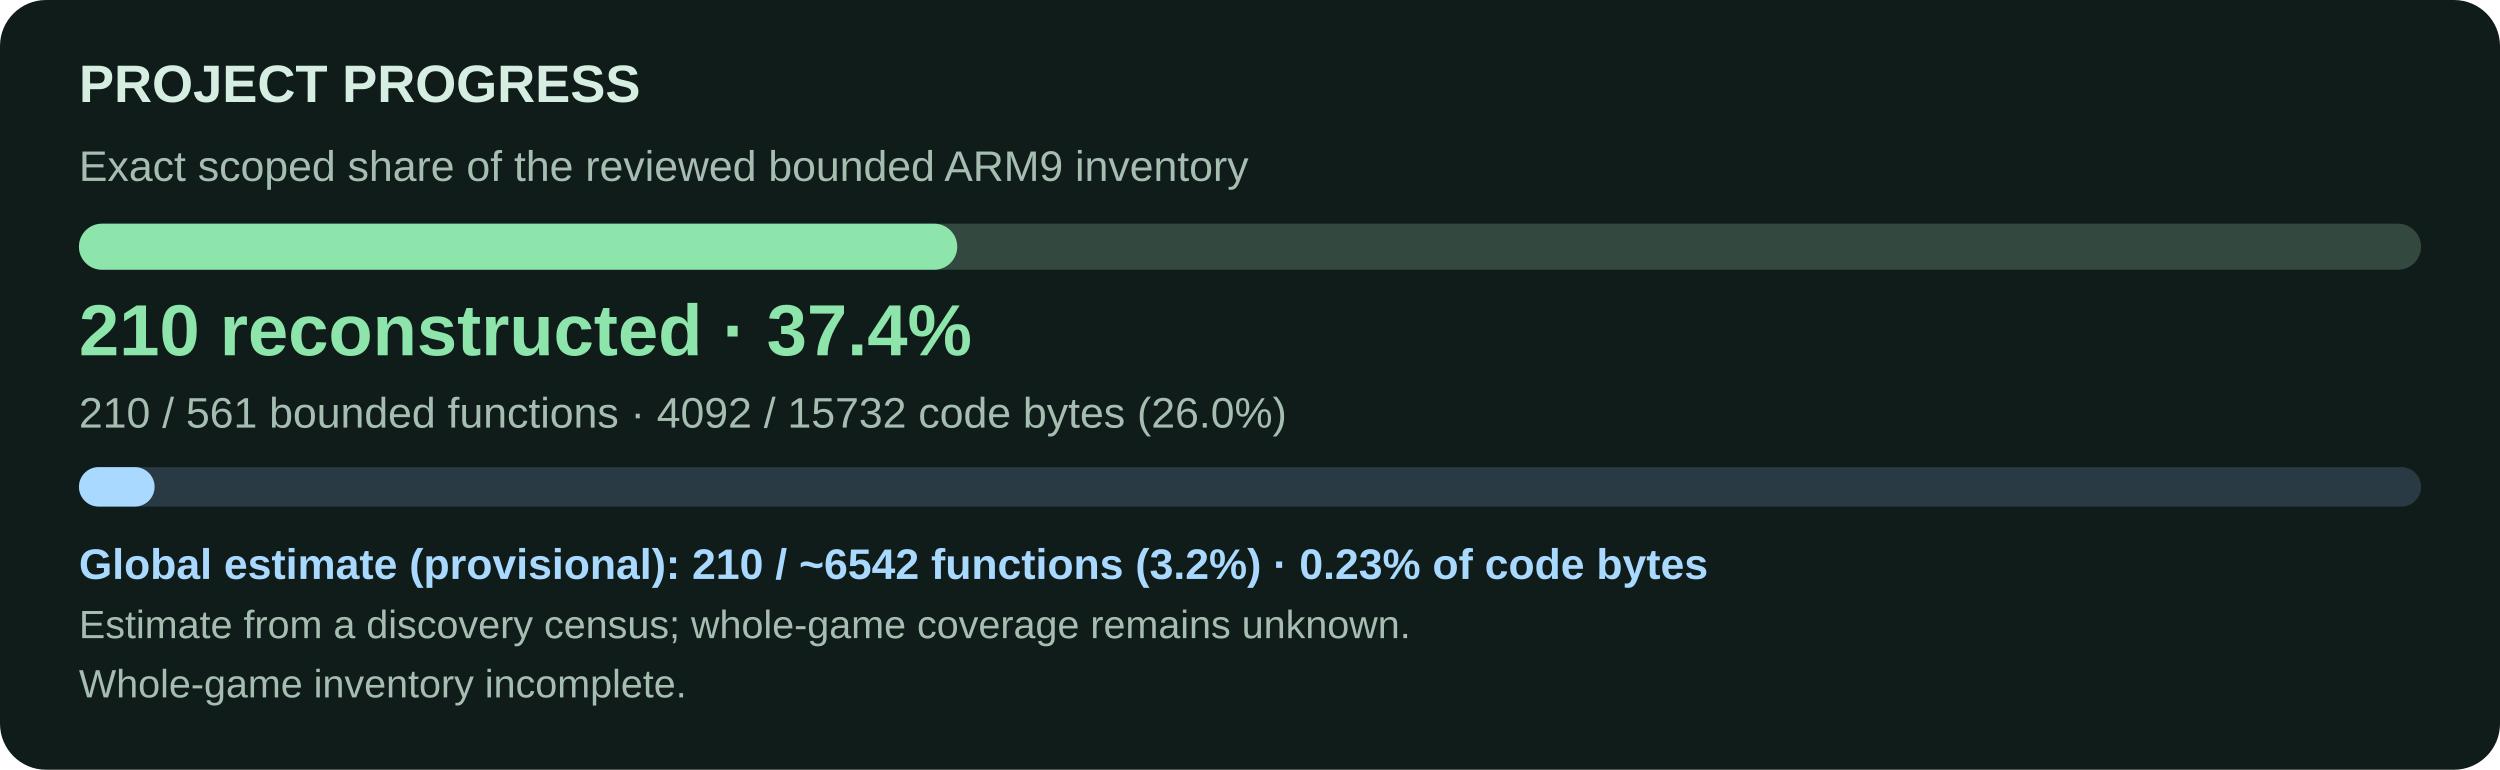
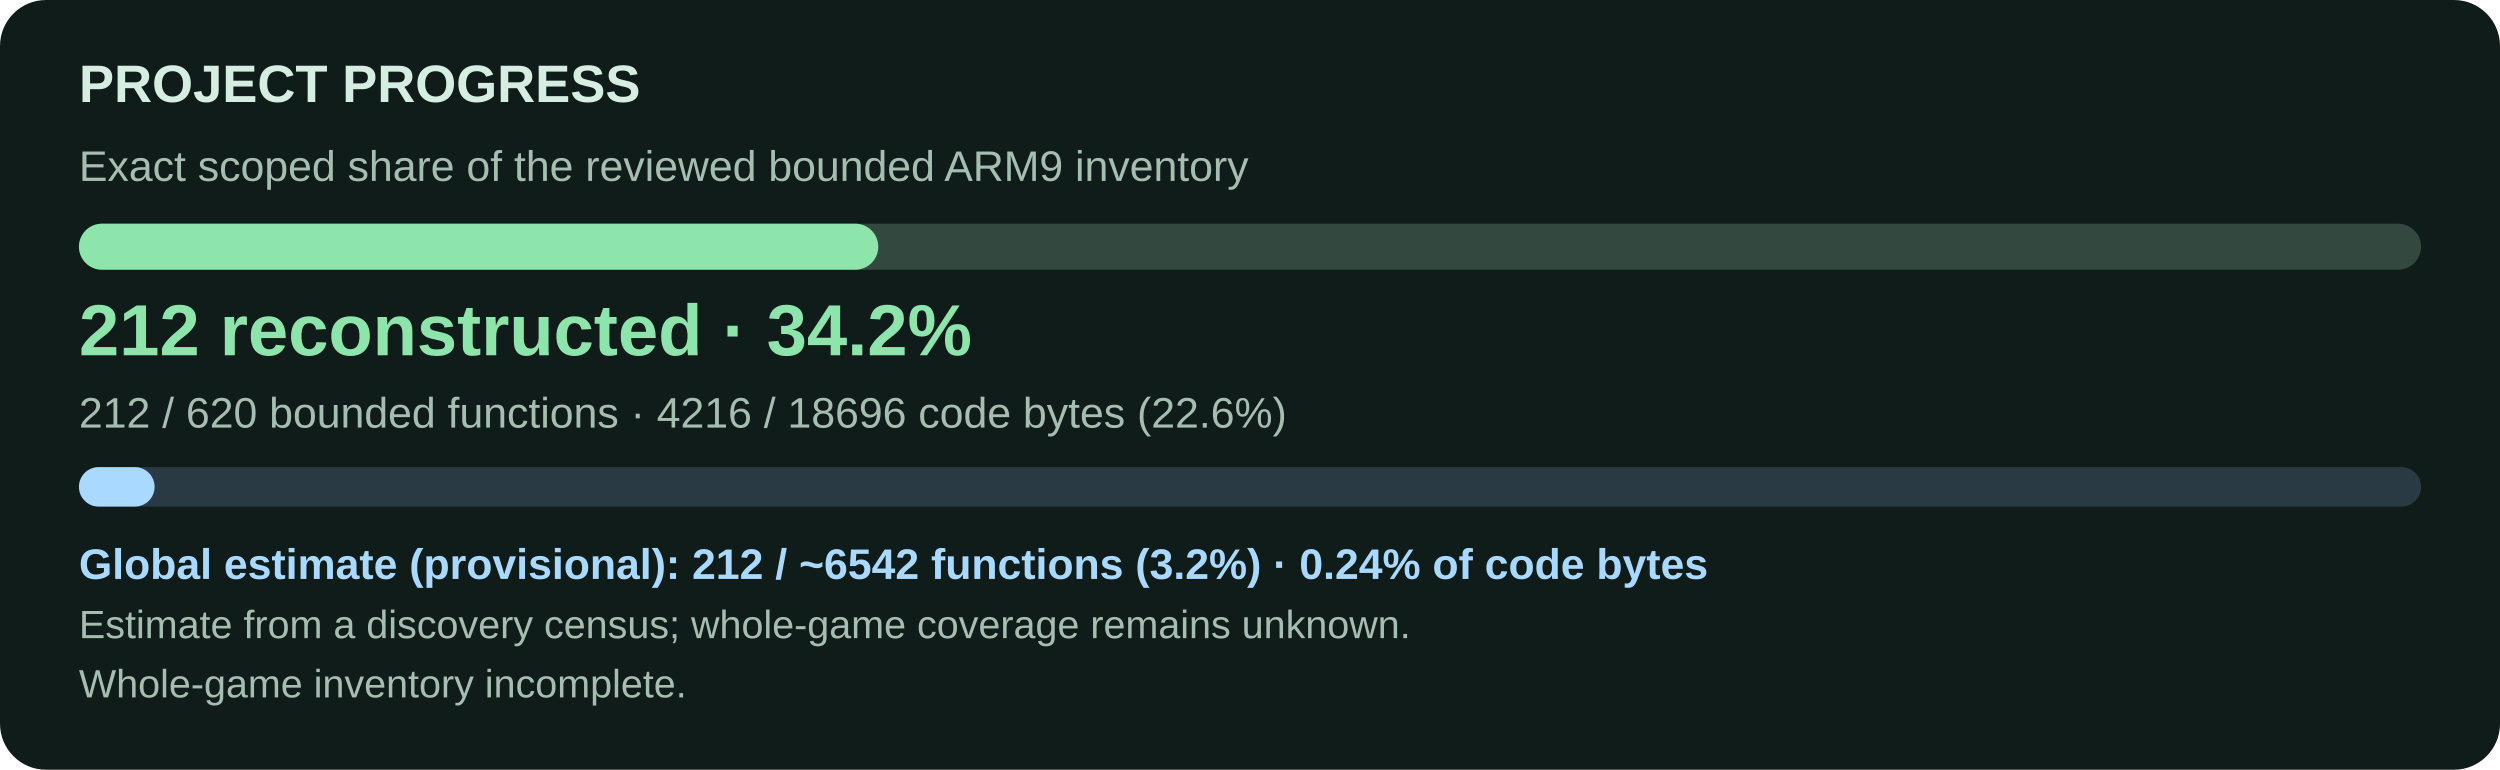
<svg xmlns="http://www.w3.org/2000/svg" width="760" height="234" viewBox="0 0 760 234" role="img" aria-label="Scoped and provisional global reconstruction progress">
  <rect width="760" height="234" rx="14" fill="#101c19" />
  <g font-family="Arial, sans-serif">
    <text x="24" y="31" fill="#d6eee1" font-size="16" font-weight="bold">PROJECT PROGRESS</text>
    <text x="24" y="55" fill="#a6bdb1" font-size="13">Exact scoped share of the reviewed bounded ARM9 inventory</text>
    <rect x="24" y="68" width="712" height="14" rx="7" fill="#33483e" />
-     <rect x="24" y="68" width="267" height="14" rx="7" fill="#8de5ac" />
-     <text x="24" y="108" fill="#8de5ac" font-size="22" font-weight="bold">210 reconstructed · 37.4%</text>
-     <text x="24" y="130" fill="#a6bdb1" font-size="13">210 / 561 bounded functions · 4092 / 15732 code bytes (26.0%)</text>
+     <rect x="24" y="68" width="243" height="14" rx="7" fill="#8de5ac" />
+     <text x="24" y="108" fill="#8de5ac" font-size="22" font-weight="bold">212 reconstructed · 34.2%</text>
+     <text x="24" y="130" fill="#a6bdb1" font-size="13">212 / 620 bounded functions · 4216 / 18696 code bytes (22.6%)</text>
    <rect x="24" y="142" width="712" height="12" rx="6" fill="#2a3a44" />
    <rect x="24" y="142" width="23" height="12" rx="6" fill="#a9d9ff" />
-     <text x="24" y="176" fill="#a9d9ff" font-size="13" font-weight="bold">Global estimate (provisional): 210 / ~6542 functions (3.2%) · 0.23% of code bytes</text>
+     <text x="24" y="176" fill="#a9d9ff" font-size="13" font-weight="bold">Global estimate (provisional): 212 / ~6542 functions (3.2%) · 0.24% of code bytes</text>
    <text x="24" y="194" fill="#a6bdb1" font-size="12">Estimate from a discovery census; whole-game coverage remains unknown.</text>
    <text x="24" y="212" fill="#a6bdb1" font-size="12">Whole-game inventory incomplete.</text>
  </g>
</svg>
